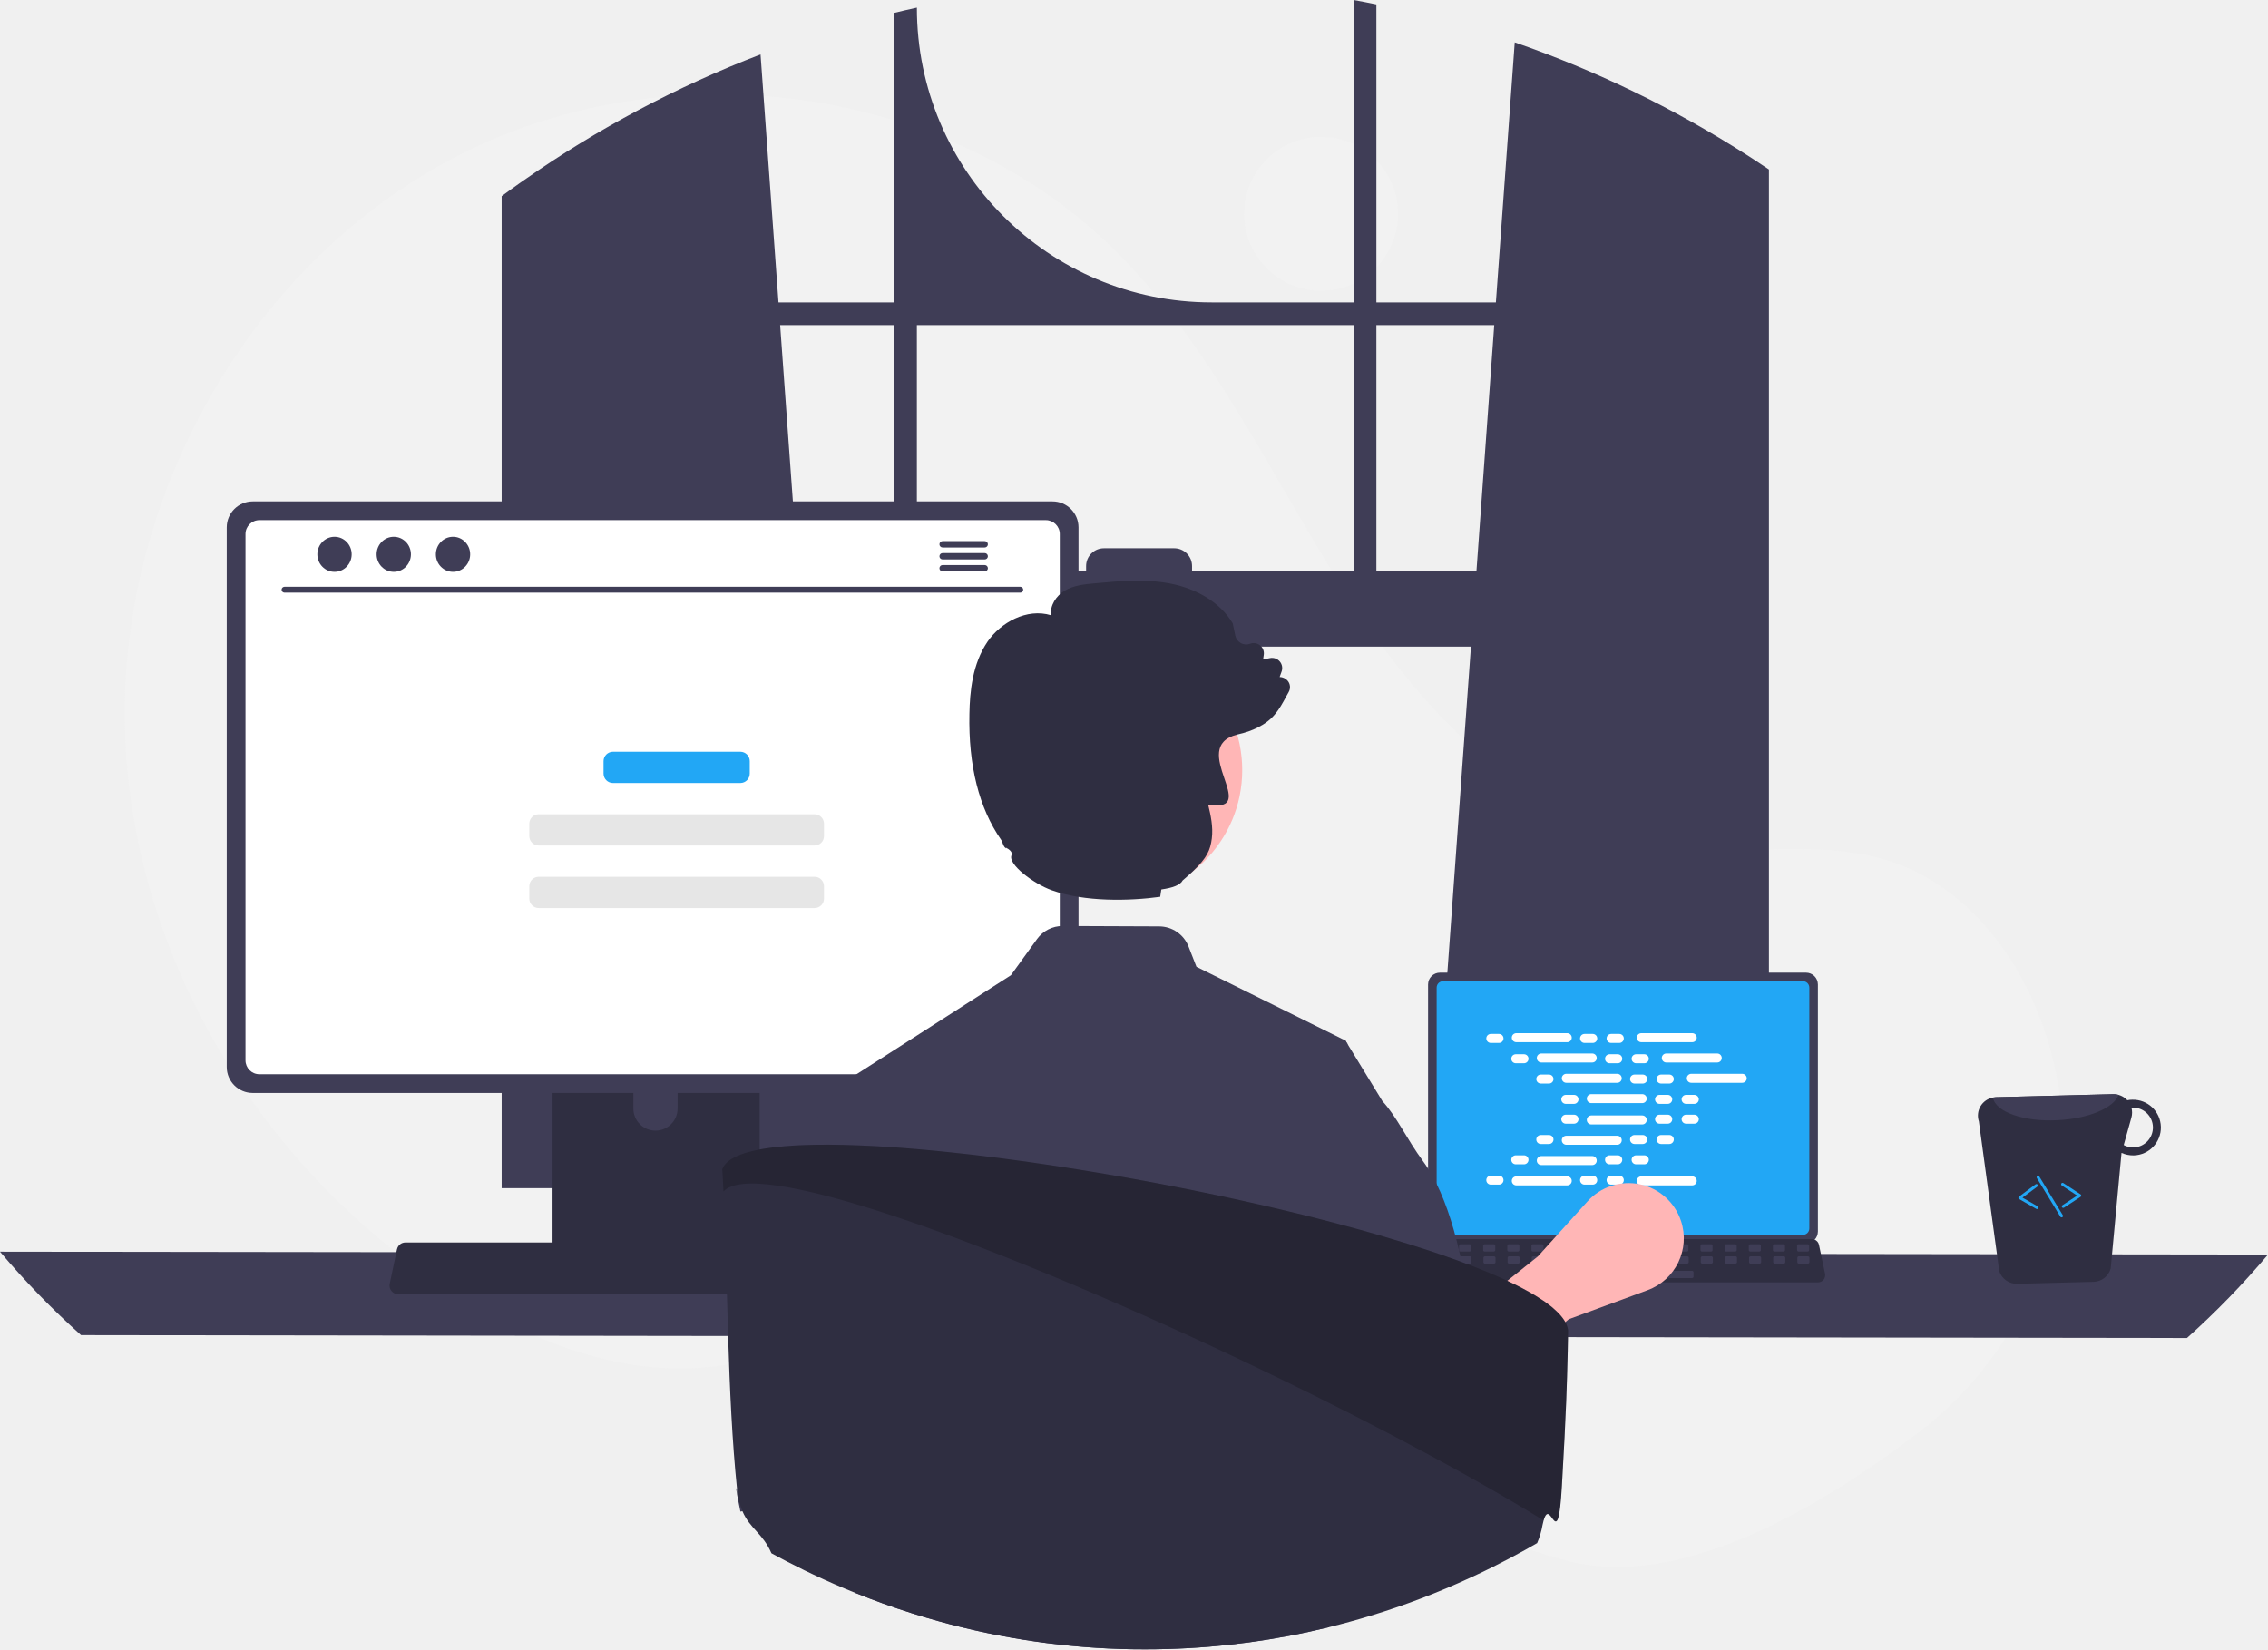
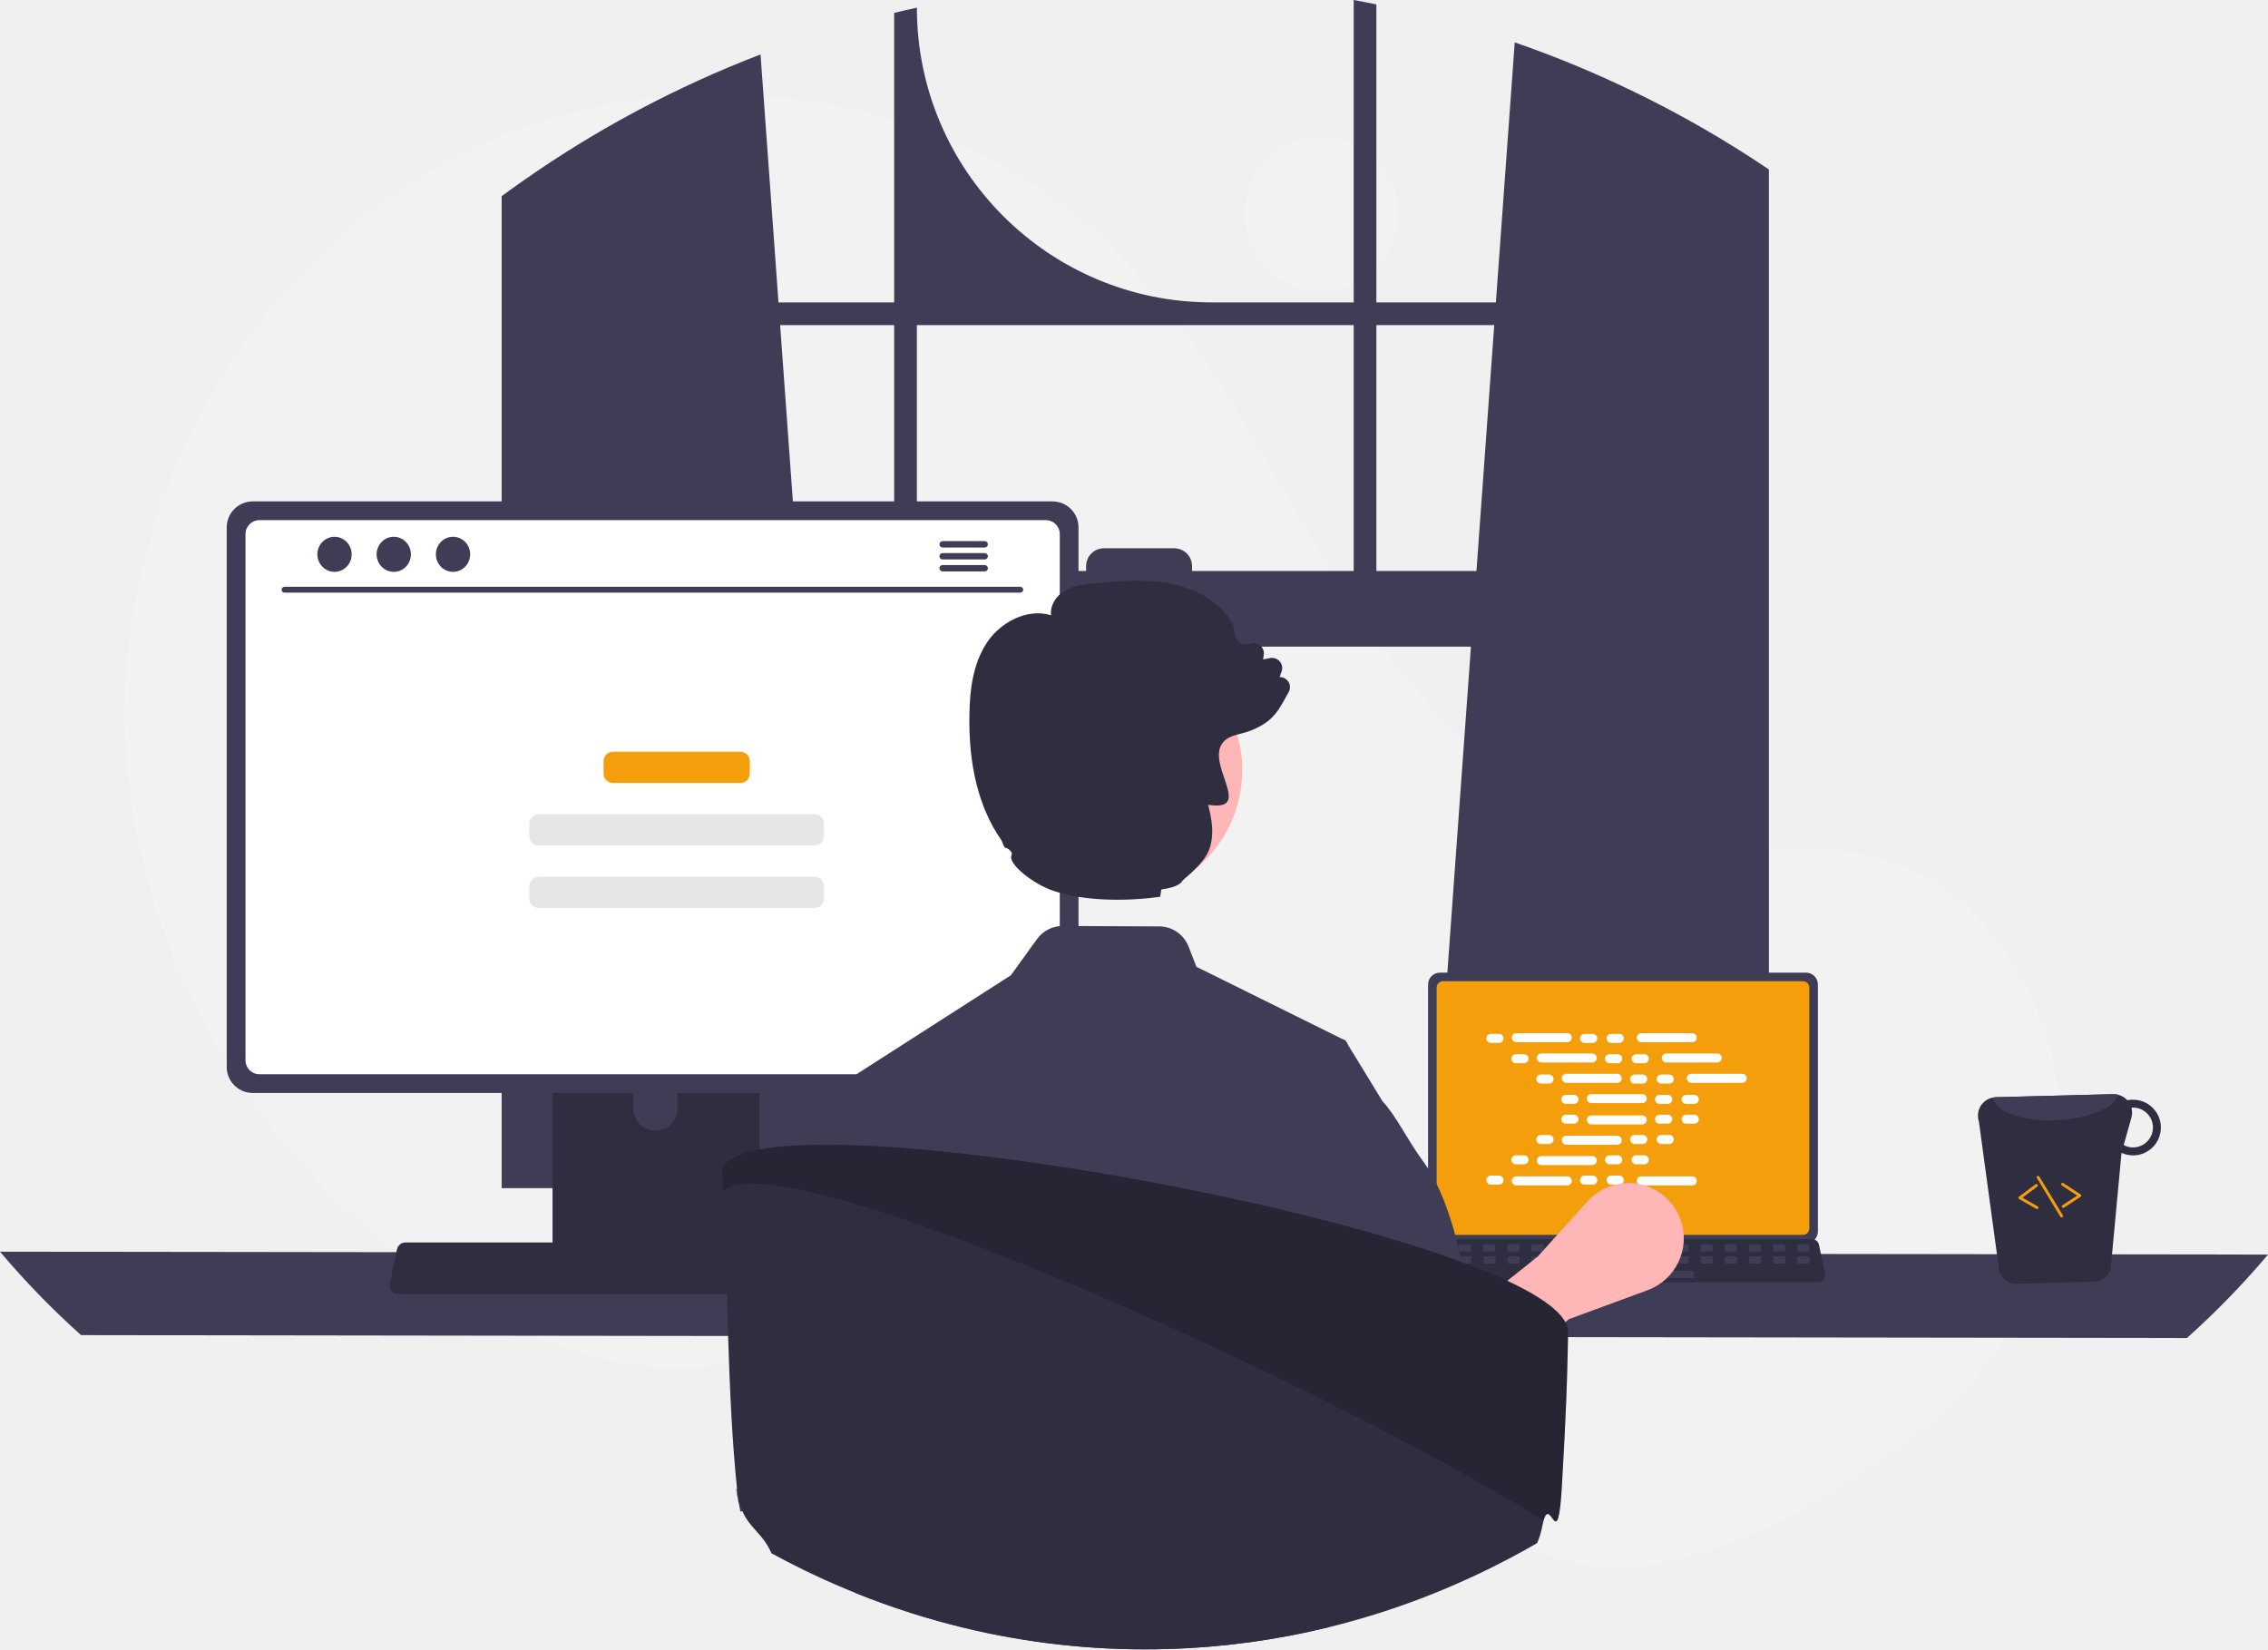
<svg xmlns="http://www.w3.org/2000/svg" width="786.82" height="572.258" viewBox="0 0 786.82 572.258" role="img" artist="Katerina Limpitsouni" source="https://undraw.co/">
  <circle cx="458.321" cy="74.182" r="26.701" fill="#f2f2f2" />
  <path d="M872.038,661.023c39.688-30.229,58.644-81.025,46.776-129.482q-.442-1.806-.934-3.604c-7.867-28.763-27.332-56.101-55.7-65.291-23.82-7.717-49.82-1.783-74.669-4.851-48.781-6.024-86.601-45.494-113.211-86.819-26.611-41.325-47.062-87.583-82.422-121.724-58.285-56.275-153.362-68.391-225.627-31.76C293.987,254.121,247.955,335.391,249.918,416.386c1.963,80.995,50.046,158.432,119.875,199.517,25.652,15.093,55.321,25.785,84.848,22.044,25.62-3.246,48.899-17.013,74.399-21.1,40.091-6.426,79.927,11.701,114.603,32.824,34.676,21.123,68.17,46.16,107.574,55.952C789.478,715.131,836.881,687.801,872.038,661.023Z" transform="translate(-206.59 -163.8711)" fill="#f2f2f2" />
  <path d="M815.016,219.191c-.87-.58-1.75-1.13-2.62-1.69a380.24,380.24,0,0,0-80.31-38.93l-6.54,90.22h-41.46v-103.39c-2.61-.54-5.24-1.05-7.87-1.53v104.92H626.946A102.27,102.27,0,0,1,524.676,166.521v-0c-2.64.57-5.26,1.18-7.88,1.83v100.44h-40.13l-6.23-86.03a380.858,380.858,0,0,0-81.94,43.53c-.44.3-.88.61-1.31.91-2.21,1.55-4.39,3.13-6.56,4.73v344.19h118.27l-2.09-28.95-11.5-158.95h231.59l-11.5,158.95-2.09,28.95h116.96v-353.45Q817.656,220.901,815.016,219.191Zm-298.22,142.78h-33.39l-6.17-85.3h39.56Zm159.42,0h-56.08v-1.69a6.18,6.18,0,0,0-6.19-6.18h-24.38a6.178,6.178,0,0,0-6.18,6.18v1.69h-58.71v-85.3h151.54Zm7.87,0v-85.3h40.89l-6.17,85.3Z" transform="translate(-206.59 -163.8711)" fill="#3f3d56" />
  <path d="M206.59,598.162a289.003,289.003,0,0,0,28.12,28.95l730.58,1a289.003,289.003,0,0,0,28.12-28.95Z" transform="translate(-206.59 -163.8711)" fill="#3f3d56" />
  <path d="M702.02,505.462v85.704a4.122,4.122,0,0,0,4.119,4.119H833.143a4.122,4.122,0,0,0,4.119-4.119v-85.704a4.124,4.124,0,0,0-4.119-4.115H706.139A4.124,4.124,0,0,0,702.02,505.462Z" transform="translate(-206.59 -163.8711)" fill="#3f3d56" />
-   <path d="M704.999,506.529V590.109a2.205,2.205,0,0,0,2.201,2.201H832.086a2.205,2.205,0,0,0,2.201-2.201V506.529a2.206,2.206,0,0,0-2.201-2.206H707.201A2.206,2.206,0,0,0,704.999,506.529Z" transform="translate(-206.59 -163.8711)" fill="#22a7f5" />
+   <path d="M704.999,506.529V590.109a2.205,2.205,0,0,0,2.201,2.201H832.086a2.205,2.205,0,0,0,2.201-2.201V506.529a2.206,2.206,0,0,0-2.201-2.206H707.201A2.206,2.206,0,0,0,704.999,506.529Z" transform="translate(-206.59 -163.8711)" fill="#f59e0b" />
  <path d="M699.364,607.881a2.47,2.47,0,0,0,1.943.93H837.299a2.502,2.502,0,0,0,2.446-3.016l-2.111-10.027a2.507,2.507,0,0,0-1.558-1.818,2.425,2.425,0,0,0-.888-.168H703.41a2.424,2.424,0,0,0-.888.168,2.507,2.507,0,0,0-1.558,1.818l-2.111,10.027A2.501,2.501,0,0,0,699.364,607.881Z" transform="translate(-206.59 -163.8711)" fill="#2f2e41" />
  <rect x="830.034" y="595.588" width="4.188" height="2.513" rx="0.488" transform="translate(1457.666 1029.819) rotate(-180)" fill="#3f3d56" />
  <rect x="821.657" y="595.588" width="4.188" height="2.513" rx="0.488" transform="translate(1440.912 1029.819) rotate(-180)" fill="#3f3d56" />
  <rect x="813.28" y="595.588" width="4.188" height="2.513" rx="0.488" transform="translate(1424.158 1029.819) rotate(-180)" fill="#3f3d56" />
  <rect x="804.903" y="595.588" width="4.188" height="2.513" rx="0.488" transform="translate(1407.404 1029.819) rotate(-180)" fill="#3f3d56" />
  <rect x="796.526" y="595.588" width="4.188" height="2.513" rx="0.488" transform="translate(1390.65 1029.819) rotate(-180)" fill="#3f3d56" />
  <rect x="788.149" y="595.588" width="4.188" height="2.513" rx="0.488" transform="translate(1373.896 1029.819) rotate(-180)" fill="#3f3d56" />
  <rect x="779.772" y="595.588" width="4.188" height="2.513" rx="0.488" transform="translate(1357.142 1029.819) rotate(-180)" fill="#3f3d56" />
  <rect x="771.395" y="595.588" width="4.188" height="2.513" rx="0.488" transform="translate(1340.388 1029.819) rotate(-180)" fill="#3f3d56" />
  <rect x="763.018" y="595.588" width="4.188" height="2.513" rx="0.488" transform="translate(1323.634 1029.819) rotate(-180)" fill="#3f3d56" />
  <rect x="754.641" y="595.588" width="4.188" height="2.513" rx="0.488" transform="translate(1306.88 1029.819) rotate(-180)" fill="#3f3d56" />
  <rect x="746.264" y="595.588" width="4.188" height="2.513" rx="0.488" transform="translate(1290.126 1029.819) rotate(-180)" fill="#3f3d56" />
  <rect x="737.887" y="595.588" width="4.188" height="2.513" rx="0.488" transform="translate(1273.372 1029.819) rotate(-180)" fill="#3f3d56" />
  <rect x="729.51" y="595.588" width="4.188" height="2.513" rx="0.488" transform="translate(1256.618 1029.819) rotate(-180)" fill="#3f3d56" />
  <rect x="721.133" y="595.588" width="4.188" height="2.513" rx="0.488" transform="translate(1239.865 1029.819) rotate(-180)" fill="#3f3d56" />
  <rect x="712.756" y="595.588" width="4.188" height="2.513" rx="0.488" transform="translate(1223.111 1029.819) rotate(-180)" fill="#3f3d56" />
  <rect x="704.379" y="595.588" width="4.188" height="2.513" rx="0.488" transform="translate(1206.357 1029.819) rotate(-180)" fill="#3f3d56" />
  <rect x="830.133" y="599.777" width="4.188" height="2.513" rx="0.488" transform="translate(1457.864 1038.196) rotate(-180)" fill="#3f3d56" />
  <rect x="821.756" y="599.777" width="4.188" height="2.513" rx="0.488" transform="translate(1441.11 1038.196) rotate(-180)" fill="#3f3d56" />
  <rect x="813.379" y="599.777" width="4.188" height="2.513" rx="0.488" transform="translate(1424.356 1038.196) rotate(-180)" fill="#3f3d56" />
  <rect x="805.002" y="599.777" width="4.188" height="2.513" rx="0.488" transform="translate(1407.602 1038.196) rotate(-180)" fill="#3f3d56" />
  <rect x="796.625" y="599.777" width="4.188" height="2.513" rx="0.488" transform="translate(1390.848 1038.196) rotate(-180)" fill="#3f3d56" />
  <rect x="788.248" y="599.777" width="4.188" height="2.513" rx="0.488" transform="translate(1374.094 1038.196) rotate(-180)" fill="#3f3d56" />
  <rect x="779.871" y="599.777" width="4.188" height="2.513" rx="0.488" transform="translate(1357.34 1038.196) rotate(-180)" fill="#3f3d56" />
  <rect x="771.494" y="599.777" width="4.188" height="2.513" rx="0.488" transform="translate(1340.586 1038.196) rotate(-180)" fill="#3f3d56" />
  <rect x="763.117" y="599.777" width="4.188" height="2.513" rx="0.488" transform="translate(1323.832 1038.196) rotate(-180)" fill="#3f3d56" />
  <rect x="754.74" y="599.777" width="4.188" height="2.513" rx="0.488" transform="translate(1307.078 1038.196) rotate(-180)" fill="#3f3d56" />
  <rect x="746.363" y="599.777" width="4.188" height="2.513" rx="0.488" transform="translate(1290.324 1038.196) rotate(-180)" fill="#3f3d56" />
  <rect x="737.986" y="599.777" width="4.188" height="2.513" rx="0.488" transform="translate(1273.57 1038.196) rotate(-180)" fill="#3f3d56" />
  <rect x="729.609" y="599.777" width="4.188" height="2.513" rx="0.488" transform="translate(1256.816 1038.196) rotate(-180)" fill="#3f3d56" />
  <rect x="721.232" y="599.777" width="4.188" height="2.513" rx="0.488" transform="translate(1240.062 1038.196) rotate(-180)" fill="#3f3d56" />
  <rect x="712.855" y="599.777" width="4.188" height="2.513" rx="0.488" transform="translate(1223.309 1038.196) rotate(-180)" fill="#3f3d56" />
  <rect x="704.478" y="599.777" width="4.188" height="2.513" rx="0.488" transform="translate(1206.555 1038.196) rotate(-180)" fill="#3f3d56" />
  <rect x="760.604" y="604.803" width="33.508" height="2.513" rx="0.488" transform="translate(1348.126 1048.248) rotate(-180)" fill="#3f3d56" />
  <rect x="515.631" y="358.737" width="5.966" height="3.122" rx="1.561" fill="#fff" />
  <rect x="548.154" y="358.737" width="5.966" height="3.122" rx="1.561" fill="#fff" />
  <rect x="557.369" y="358.737" width="5.966" height="3.122" rx="1.561" fill="#fff" />
  <rect x="524.477" y="358.477" width="20.796" height="3.122" rx="1.561" fill="#fff" />
  <rect x="567.841" y="358.477" width="20.796" height="3.122" rx="1.561" fill="#fff" />
  <rect x="524.304" y="365.784" width="5.966" height="3.122" rx="1.561" fill="#fff" />
  <rect x="556.827" y="365.784" width="5.966" height="3.122" rx="1.561" fill="#fff" />
  <rect x="566.042" y="365.784" width="5.966" height="3.122" rx="1.561" fill="#fff" />
  <rect x="533.15" y="365.523" width="20.796" height="3.122" rx="1.561" fill="#fff" />
  <rect x="576.514" y="365.523" width="20.796" height="3.122" rx="1.561" fill="#fff" />
  <rect x="532.977" y="372.83" width="5.966" height="3.122" rx="1.561" fill="#fff" />
  <rect x="565.5" y="372.83" width="5.966" height="3.122" rx="1.561" fill="#fff" />
  <rect x="574.715" y="372.83" width="5.966" height="3.122" rx="1.561" fill="#fff" />
  <rect x="541.823" y="372.57" width="20.796" height="3.122" rx="1.561" fill="#fff" />
  <rect x="585.187" y="372.57" width="20.796" height="3.122" rx="1.561" fill="#fff" />
  <rect x="541.649" y="379.877" width="5.966" height="3.122" rx="1.561" fill="#fff" />
  <rect x="574.172" y="379.877" width="5.966" height="3.122" rx="1.561" fill="#fff" />
  <rect x="583.387" y="379.877" width="5.966" height="3.122" rx="1.561" fill="#fff" />
  <rect x="550.496" y="379.617" width="20.796" height="3.122" rx="1.561" fill="#fff" />
  <rect x="548.154" y="407.898" width="5.966" height="3.122" rx="1.561" fill="#fff" />
  <rect x="557.369" y="407.898" width="5.966" height="3.122" rx="1.561" fill="#fff" />
  <rect x="567.841" y="408.158" width="20.796" height="3.122" rx="1.561" fill="#fff" />
  <rect x="515.631" y="407.898" width="5.966" height="3.122" rx="1.561" fill="#fff" />
  <rect x="524.477" y="408.158" width="20.796" height="3.122" rx="1.561" fill="#fff" />
  <rect x="524.304" y="400.851" width="5.966" height="3.122" rx="1.561" fill="#fff" />
  <rect x="556.827" y="400.851" width="5.966" height="3.122" rx="1.561" fill="#fff" />
  <rect x="566.042" y="400.851" width="5.966" height="3.122" rx="1.561" fill="#fff" />
  <rect x="533.15" y="401.111" width="20.796" height="3.122" rx="1.561" fill="#fff" />
  <rect x="532.977" y="393.804" width="5.966" height="3.122" rx="1.561" fill="#fff" />
  <rect x="565.5" y="393.804" width="5.966" height="3.122" rx="1.561" fill="#fff" />
  <rect x="574.715" y="393.804" width="5.966" height="3.122" rx="1.561" fill="#fff" />
  <rect x="541.823" y="394.064" width="20.796" height="3.122" rx="1.561" fill="#fff" />
  <rect x="541.649" y="386.758" width="5.966" height="3.122" rx="1.561" fill="#fff" />
  <rect x="574.172" y="386.758" width="5.966" height="3.122" rx="1.561" fill="#fff" />
  <rect x="583.387" y="386.758" width="5.966" height="3.122" rx="1.561" fill="#fff" />
  <rect x="550.496" y="387.018" width="20.796" height="3.122" rx="1.561" fill="#fff" />
  <path d="M711.507,654.353l-13.35-21.102,41.902-33.403,17.295-19.161a19.161,19.161,0,0,1,32.418,6.828h0a19.161,19.161,0,0,1-11.57,23.991l-27.349,10.075Z" transform="translate(-206.59 -163.8711)" fill="#ffb6b6" />
  <path d="M398.28,501.352v102.56h71.85v-102.56a3.448,3.448,0,0,0-2.43-3.3,3.175,3.175,0,0,0-1.03-.16H401.75A3.463,3.463,0,0,0,398.28,501.352Zm28.04,35.24a7.67,7.67,0,0,1,15.34,0v11.9a7.67,7.67,0,0,1-15.34,0Z" transform="translate(-206.59 -163.8711)" fill="#2f2e41" />
  <path d="M398.06,600.632v9.89a1.946,1.946,0,0,0,1.93,1.94h68.43a1.94,1.94,0,0,0,1.93-1.94v-9.89Z" transform="translate(-206.59 -163.8711)" fill="#3f3d56" />
  <path d="M285.25,346.832V534.092a9.007,9.007,0,0,0,9,9h277.5a9.007,9.007,0,0,0,9-9V346.832a9.011,9.011,0,0,0-9-8.99H294.25A9.012,9.012,0,0,0,285.25,346.832Z" transform="translate(-206.59 -163.8711)" fill="#3f3d56" />
  <path d="M291.76,349.162v182.62a4.818,4.818,0,0,0,4.81,4.81H569.44a4.818,4.818,0,0,0,4.81-4.81v-182.62a4.82,4.82,0,0,0-4.81-4.82H296.57A4.821,4.821,0,0,0,291.76,349.162Z" transform="translate(-206.59 -163.8711)" fill="#fff" />
  <path d="M342.4,611.792a2.948,2.948,0,0,0,2.32,1.11h162.34a2.987,2.987,0,0,0,2.92-3.6l-2.52-11.97a2.993,2.993,0,0,0-1.86-2.17,2.895,2.895,0,0,0-1.06-.2H347.23a2.894,2.894,0,0,0-1.06.2,2.992,2.992,0,0,0-1.86,2.17l-2.52,11.97A2.985,2.985,0,0,0,342.4,611.792Z" transform="translate(-206.59 -163.8711)" fill="#2f2e41" />
  <path d="M560.585,369.499H305.261a1.016,1.016,0,0,1,0-2.031H560.585a1.016,1.016,0,0,1,0,2.031Z" transform="translate(-206.59 -163.8711)" fill="#3f3d56" />
  <ellipse cx="116.051" cy="192.33" rx="5.95" ry="6.083" fill="#3f3d56" />
  <ellipse cx="136.607" cy="192.33" rx="5.95" ry="6.083" fill="#3f3d56" />
  <ellipse cx="157.163" cy="192.33" rx="5.95" ry="6.083" fill="#3f3d56" />
  <path d="M548.206,351.622h-14.6a1.105,1.105,0,0,0,0,2.21h14.6a1.105,1.105,0,0,0,0-2.21Z" transform="translate(-206.59 -163.8711)" fill="#3f3d56" />
  <path d="M548.206,355.772h-14.6a1.105,1.105,0,0,0,0,2.21h14.6a1.105,1.105,0,0,0,0-2.21Z" transform="translate(-206.59 -163.8711)" fill="#3f3d56" />
  <path d="M548.206,359.922h-14.6a1.105,1.105,0,0,0,0,2.21h14.6a1.105,1.105,0,0,0,0-2.21Z" transform="translate(-206.59 -163.8711)" fill="#3f3d56" />
  <path d="M900.186,604.972a6.416,6.416,0,0,0,6.183,4.331l26.492-.682a6.329,6.329,0,0,0,5.981-4.657l3.749-40.087a9.794,9.794,0,0,0,4.238.871,9.661,9.661,0,1,0-.485-19.317,8.184,8.184,0,0,0-1.736.181,6.548,6.548,0,0,0-4.874-2.103l-40.751,1.052a5.853,5.853,0,0,0-1.005.125,6.365,6.365,0,0,0-4.873,8.265Zm43.173-43.817,2.668-9.553a6.506,6.506,0,0,0,.02-3.375c.129-0.0.244-.062.373-.062a6.91,6.91,0,0,1,.324,13.817A6.505,6.505,0,0,1,943.359,561.156Z" transform="translate(-206.59 -163.8711)" fill="#2f2e41" />
  <path d="M897.978,544.686c.868,4.964,10.629,8.454,22.366,7.847,10.793-.497,19.617-4.287,21.234-8.778a6.025,6.025,0,0,0-1.844-.246l-40.751,1.052A5.853,5.853,0,0,0,897.978,544.686Z" transform="translate(-206.59 -163.8711)" fill="#3f3d56" />
-   <path d="M922.494,582.944a.497.497,0,0,0,.151-.066l5.753-3.766a.499.499,0,0,0,0-.836l-5.98-3.917a.5.5,0,1,0-.548.836l5.341,3.498-5.114,3.348a.5.5,0,0,0,.396.903Z" transform="translate(-206.59 -163.8711)" fill="#22a7f5" />
-   <path d="M913.408,583.363a.5.5,0,0,0,.126-.918l-5.303-3.04,5.126-3.807a.5.5,0,1,0-.596-.802l-5.739,4.263a.5.5,0,0,0,.049.835l5.965,3.42A.5.5,0,0,0,913.408,583.363Z" transform="translate(-206.59 -163.8711)" fill="#22a7f5" />
-   <path d="M921.922,586.244a.482.482,0,0,0,.137-.058.5.5,0,0,0,.168-.687l-8.155-13.408a.5.5,0,0,0-.854.521l8.155,13.408A.5.5,0,0,0,921.922,586.244Z" transform="translate(-206.59 -163.8711)" fill="#22a7f5" />
-   <rect x="209.385" y="260.827" width="50.719" height="10.846" rx="3.264" fill="#22a7f5" />
+   <path d="M922.494,582.944a.497.497,0,0,0,.151-.066l5.753-3.766a.499.499,0,0,0,0-.836l-5.98-3.917a.5.5,0,1,0-.548.836l5.341,3.498-5.114,3.348a.5.5,0,0,0,.396.903Z" transform="translate(-206.59 -163.8711)" fill="#f59e0b" />
+   <path d="M913.408,583.363a.5.5,0,0,0,.126-.918l-5.303-3.04,5.126-3.807a.5.5,0,1,0-.596-.802l-5.739,4.263a.5.5,0,0,0,.049.835l5.965,3.42A.5.5,0,0,0,913.408,583.363Z" transform="translate(-206.59 -163.8711)" fill="#f59e0b" />
+   <path d="M921.922,586.244a.482.482,0,0,0,.137-.058.5.5,0,0,0,.168-.687l-8.155-13.408a.5.5,0,0,0-.854.521l8.155,13.408A.5.5,0,0,0,921.922,586.244Z" transform="translate(-206.59 -163.8711)" fill="#f59e0b" />
+   <rect x="209.385" y="260.827" width="50.719" height="10.846" rx="3.264" fill="#f59e0b" />
  <rect x="183.626" y="282.519" width="102.236" height="10.846" rx="3.264" fill="#e6e6e6" />
  <rect x="183.626" y="304.21" width="102.236" height="10.846" rx="3.264" fill="#e6e6e6" />
  <path d="M497.301,540.717l.217.684.011.023,6.525,19.838,7.506,22.861,14.123,42.961.137,6.673v.023l1.049,53.684-2.909,7.278,3.274,11.932s-1.506-18.037-9.582-7.679c-4.574,5.886-9.925,11.91-14.317,17.556q9.6,3.884,19.507,7.027c1.426.456,2.863.89,4.301,1.323q.462.137.924.274a266.863,266.863,0,0,0,67.351,10.826c1.186.034,2.35.057,3.479.08.399.011.787.023,1.175.023,1.278.011,2.544.023,3.822.023q3.867,0,7.7-.114a266.853,266.853,0,0,0,56.091-7.586c-.125-7.586-.468-16.45-.958-25.918-.228-4.643-5.35-9.674-5.658-14.533-.217-3.65,4.381-7.084,4.141-10.792-1.551-22.827-3.491-14.064-4.928-30.229q-.222-2.379-.411-4.552c-.924-10.381-1.563-16.872-1.563-16.872l6.137-38.683,9.639-60.734-.742-1.221-.833-.411-50.844-25.165-2.761-7.073a10.979,10.979,0,0,0-10.141-6.947l-33.493-.137a10.931,10.931,0,0,0-8.909,4.529l-9.069,12.56Z" transform="translate(-206.59 -163.8711)" fill="#3f3d56" />
  <path d="M533.407,617.525,525.82,633.758l-5.179,11.088-8.909,46.646-4.46,4.734L503.45,679.467l-39.998,8.881c-1.312-7.29-.351.247-1.161-7.75.228-.228.468-.456.707-.685.639-.593,1.175-1.152,1.164-1.688-.456-27.584.913-74.526,12.343-102.966a60.053,60.053,0,0,1,7.027-13.107c.228-.308.445-.616.662-.924,5.27-7.381,8.601-14.647,13.324-19.815v-.011a.53.53,0,0,0,.08-.08.157.157,0,0,0,.046-.034l32.443-17.203,1.392,39.105.992,28.109Z" transform="translate(-206.59 -163.8711)" fill="#3f3d56" />
  <path d="M650.391,622.135l9.476,20.275,3.307,7.061,8.907,46.642,4.446,4.723,3.83-16.755,1.8-.369,32.459-6.722,9.461,30.046a17.984,17.984,0,0,0-3.261-22.506c-.646-.585-1.184-1.154-1.169-1.692.538-32.443-1.446-91.684-19.367-116.066-5.692-7.738-9.107-15.445-14.076-20.829-.015-.015-.015-.031-.031-.031L674.081,526.114l-.738-1.215-.831-.415Z" transform="translate(-206.59 -163.8711)" fill="#3f3d56" />
  <circle id="a657ec4b-47ce-4d2a-9c58-81a811696ca9" data-name="Ellipse 5" cx="386.397" cy="267.201" r="44.558" fill="#ffb6b6" />
  <path d="M653.212,399.948a3.759,3.759,0,0,0-2.69-1.19l.67-1.86a3.528,3.528,0,0,0-3.96-4.7l-2.44.47.23-1.63a3.534,3.534,0,0,0-4.73-3.82,3.766,3.766,0,0,1-3.24-.23,3.846,3.846,0,0,1-1.92-2.61l-.85-4.1-.09-.22c-4.14-6.9-12.1-11.92-21.84-13.76-8.67-1.65-17.56-.81-26.13-.02-3.4.32-7.24.68-10.44,2.64-2.72,1.68-5.02,5.04-4.55,8.43-8.45-2.59-17.51,2.58-22,9.1-5.32,7.76-6.19,17.48-6.33,25.08-.38,17.98,3.33,32.69,11,43.73.56.8.7,2.47,1.81,3.03l-.23-.37c1.24.62,2.5,1.62,2.03,2.69-1.35,3.08,7.62,9.89,13.94,12.14,11.53,4.11,26.86,3.76,37.64,2.28l.38-2.55c3.89-.53,6.63-1.54,7.4-3.12,1.36-1.16,2.52-2.2,3.53-3.16l.01-.01c.02-.02.06-.05.08-.07,4.87-4.67,6-7.33,6.51-11.38.49-3.97-.38-8-1.27-11.63,18.74,2.9-7.38-19.96,10.08-24.38a5.434,5.434,0,0,1,.61-.15c.51-.12,1.02-.24,1.51-.38a26.448,26.448,0,0,0,6.72-2.87c4.88-2.97,6.49-6.91,9.01-11.35A3.427,3.427,0,0,0,653.212,399.948Z" transform="translate(-206.59 -163.8711)" fill="#2f2e41" />
  <path d="M750.582,625.308c-.01,1.75-.03,4.2-.11,7.23q-.015.63-.03,1.29c-.13,5.57-.26,10.24-.47,15.43-.01.36-.02.71-.04,1.07-.28,7.24-.72,15.67-1.48,29.02-1.41,24.66-3.87,3.39-6.34,12.04-.12.43-.25.94-.37,1.54a27.916,27.916,0,0,1-1.88,6.33c-1.31.78-2.66,1.53-3.99,2.28-3.79,2.11-7.64,4.14-11.52,6.07-2.18,1.08-4.37,2.14-6.57,3.16-.35.16-.69.32-1.03.47a270.887,270.887,0,0,1-34.75,13.26c-2.32.7-4.63,1.38-6.97,2.01-2.44.68-4.88,1.32-7.35,1.92a266.893,266.893,0,0,1-56.09,7.59c-2.55.08-5.12.11-7.7.11-1.28,0-2.54-.01-3.82-.02-.39,0-.78-.01-1.17-.02-1.13-.03-2.3-.05-3.48-.08a266.663,266.663,0,0,1-67.35-10.83l-.93-.27c-1.44-.44-2.87-.87-4.3-1.33q-9.9-3.135-19.51-7.02-7.335-2.955-14.5-6.34a.339.339,0,0,1-.12-.06c-1-.46-2.01-.94-3.01-1.43-.13-.07-.27-.14-.41-.21q-5.595-2.73-11.07-5.72c-3.07-7.05-7.39-8.4-10.07-14.6a25.874,25.874,0,0,1-1.68-5.74c0-.02-.01-.04-.01-.07.28,3.72-1.19-6.6-.01-.04-.01-.12-.02-.25-.03-.4-.03-.36-.07-.8-.13-1.35-3.43-33.49-3.21-71.79-4.7-103.35q-.15-3.06-.31-5.86c-.03-.62-.07-1.23-.11-1.83.07-.18.15-.37.24-.55a1.002,1.002,0,0,1,.07-.15,1.623,1.623,0,0,1,.1-.18c.02-.03.05-.07.07-.1a.917.917,0,0,1,.05-.1c.09-.14.19-.29.3-.43.05-.06.09-.11.14-.16a.808.808,0,0,1,.12-.14.637.637,0,0,1,.11-.13c.04-.04.08-.09.13-.14a.302.302,0,0,1,.08-.08,2.033,2.033,0,0,1,.26-.25,9.624,9.624,0,0,1,1.14-.9c.14-.09.29-.18.43-.28a19.135,19.135,0,0,1,3.17-1.52c.38-.14.76-.27,1.17-.41.15-.04.29-.09.44-.14.22-.07.44-.14.67-.19,1.14-.34,2.37-.63,3.7-.9.16-.03.33-.06.5-.1.24-.05.49-.09.74-.13.34-.06.69-.12,1.04-.18,2.97-.47,6.34-.82,10.06-1.05q.525-.03,1.05-.06c.41-.02.82-.04,1.24-.06.35-.02.71-.03,1.07-.04.35-.02.71-.03,1.08-.04,1.01-.03,2.05-.06,3.11-.08,3.02-.06,6.2-.04,9.54.03,1.55.04,3.13.08,4.75.15.11,0,.21.01.31.01,1.41.05,2.83.11,4.29.19,1.02.05,2.05.1,3.08.16.97.06,1.95.12,2.94.19.77.04,1.54.1,2.32.15.66.05,1.32.1,1.98.14l.9.06c.49.04.98.07,1.48.12,1.1.09,2.2.18,3.32.27,1.11.1,2.24.2,3.37.3s2.27.21,3.41.32c.12.01.23.02.34.03,1.04.11,2.08.21,3.13.32.24.02.49.04.73.07,1.001.101,2.022.218,3.032.326.31.033.618.066.929.1.791.086,1.572.161,2.368.254,1.05.12,2.12.23,3.16.37.81.09,1.62.18,2.43.28,1.27.15,2.56.31,3.85.48.49.06.98.12,1.47.19,3.68.46,7.4.97,11.18,1.5,5.73.81,11.55,1.69,17.41,2.64q8.805,1.425,17.71,3.01c1.5.27,3,.54,4.51.82q1.02.195,2.04.39c1.16.21,2.32.43,3.48.65,1.16.22,2.32.44,3.48.67,1.38.27,2.77.54,4.15.81,9.09,1.8,18.13,3.72,26.95,5.73,1.45.33,2.9.67,4.34,1q4.32,1.005,8.56,2.04c.78.18,1.55.37,2.32.56,1.92.48,3.84.96,5.73,1.45l.33.09c1.39.34,2.75.69,4.11,1.05q4.815,1.26,9.47,2.55,3.09.855,6.11,1.73c3.01.87,5.96,1.75,8.83,2.64.71.22,1.42.44,2.12.65,2.1.65,4.17,1.31,6.18,1.97,1.6.52,3.16,1.05,4.7,1.58q2.31.795,4.53,1.59c.95.34,1.89.7,2.83,1.04,1.35.5,2.68,1,3.98,1.5.4.15.79.31,1.18.46.25.11.49.2.73.3.47.19.95.37,1.41.56.47.18.93.37,1.39.57.45.18.91.37,1.35.56.45.18.89.37,1.33.57.37.15.73.31,1.08.47.71.31,1.42.62,2.11.94.34.16.68.31,1.02.47l.78.36c.11.06.22.11.33.16.25.12.51.25.76.37.58.27,1.15.56,1.71.83.75.38,1.48.76,2.18,1.13.71.38,1.4.76,2.06,1.13.11.06.21.12.32.18.15.08.3.17.45.25.51.29,1,.59,1.49.88.96.59,1.87,1.17,2.72,1.75.19.13.37.26.56.38.63.45,1.23.89,1.79,1.34,0,.01,0,.01.01.01.19.14.37.29.55.43.15.14.31.26.46.4.52.45,1,.88,1.44,1.32a5.667,5.667,0,0,1,.42.43,1.208,1.208,0,0,1,.16.16c.2.2.38.4.55.6a.553.553,0,0,1,.07.09c.24.28.46.56.67.84.1.14.21.28.3.42.12.17.24.35.34.52.09.14.17.29.25.43a7.257,7.257,0,0,1,.54,1.13,5.241,5.241,0,0,1,.27.82A5.844,5.844,0,0,1,750.582,625.308Z" transform="translate(-206.59 -163.8711)" fill="#2f2e41" />
  <path d="M750.582,625.308c-.01,1.75-.03,4.2-.11,7.23-.01.42-.03.85-.04,1.29-.1,4.25-.25,9.5-.46,15.43-.01.36-.02.71-.04,1.07-.28,7.24-.72,15.67-1.48,29.02-1.41,24.66-3.87,3.39-6.34,12.04-6.86-4.22-14.38-8.64-22.42-13.18q-2.175-1.23-4.39-2.47c-16.08-8.97-34.04-18.37-52.79-27.68-.74-.37-1.49-.74-2.23-1.1-42.95-21.23-89.83-41.88-127.81-55.66-7.33-2.66-14.33-5.06-20.91-7.17-13.86-4.43-25.84-7.53-35.06-8.87-9.6-1.4-16.23-.9-18.91,1.99q-.15-3.06-.31-5.86-.06-.93-.12-1.83c.062-.165.142-.322.22-.48.011-.023.019-.047.03-.07a1.002,1.002,0,0,1,.07-.15,1.623,1.623,0,0,1,.1-.18,1.06,1.06,0,0,1,.12-.2c.09-.14.19-.29.3-.43a3.483,3.483,0,0,1,.26-.3.637.637,0,0,1,.11-.13c.04-.04.08-.09.13-.14a.302.302,0,0,1,.08-.08,2.033,2.033,0,0,1,.26-.25,9.624,9.624,0,0,1,1.14-.9c.14-.09.29-.18.43-.28a19.135,19.135,0,0,1,3.17-1.52c.38-.14.76-.27,1.17-.41.15-.04.29-.09.44-.14.22-.07.44-.14.67-.19,1.14-.34,2.37-.63,3.7-.9.4-.08.82-.16,1.24-.23.34-.06.69-.12,1.04-.18,2.97-.47,6.34-.82,10.06-1.05q.525-.03,1.05-.06c.41-.02.82-.04,1.24-.06.35-.02.71-.03,1.07-.04.35-.02.71-.03,1.08-.04,1.01-.03,2.05-.06,3.11-.08,3.02-.05,6.2-.03,9.54.04,1.55.03,3.13.08,4.75.15.1,0,.21.01.31.01,1.41.04,2.84.11,4.29.18,1.02.05,2.05.1,3.08.16.97.06,1.95.12,2.94.19.77.04,1.54.1,2.32.15.66.05,1.32.1,1.98.14.79.06,1.58.12,2.38.18,1.1.09,2.2.18,3.32.27,1.11.1,2.24.2,3.37.3s2.27.21,3.41.32c.12.01.23.02.34.03,1.04.11,2.08.21,3.13.32q8.73.885,17.97,2.07,5.52.705,11.18,1.51c5.73.81,11.55,1.69,17.41,2.63q8.805,1.425,17.71,3.01c1.5.27,3,.54,4.51.82q2.76.51,5.52,1.04c1.16.22,2.32.44,3.48.67,1.38.27,2.77.54,4.15.81,9.09,1.8,18.13,3.72,26.95,5.73,1.45.33,2.9.67,4.34,1q4.32,1.005,8.56,2.04c.78.19,1.55.38,2.32.57q2.895.72,5.73,1.44v.01c.11.02.22.05.33.08,1.38.35,2.75.7,4.11,1.06q4.815,1.26,9.47,2.54c2.06.58,4.1,1.15,6.11,1.73,3.01.88,5.96,1.76,8.83,2.64.71.22,1.42.44,2.12.65q3.15.99,6.18,1.97c1.6.52,3.16,1.05,4.7,1.58q2.31.795,4.53,1.59c.96.34,1.9.69,2.83,1.03,1.36.5,2.68,1,3.98,1.51.4.15.79.31,1.18.46.73.28,1.44.57,2.14.86.47.18.93.37,1.39.57.45.18.91.37,1.35.56.45.18.89.37,1.33.57.37.15.73.31,1.08.47.71.31,1.42.62,2.11.94.34.16.68.31,1.02.47l.78.36c.11.06.22.11.33.16.85.4,1.67.8,2.47,1.2.75.38,1.48.76,2.18,1.13.83.44,1.62.87,2.38,1.31.15.08.3.17.45.25.51.29,1,.59,1.49.88.96.59,1.87,1.17,2.72,1.75.84.58,1.62,1.15,2.35,1.72,0,.01,0,.01.01.01.35.28.69.56,1.01.83.52.45,1,.88,1.44,1.32a5.667,5.667,0,0,1,.42.43,1.208,1.208,0,0,1,.16.16c.21.23.42.46.62.69.24.28.46.56.67.84.1.14.21.28.3.42.12.17.24.35.34.52.09.14.17.29.25.43a7.257,7.257,0,0,1,.54,1.13,6.053,6.053,0,0,1,.27.82A5.844,5.844,0,0,1,750.582,625.308Z" transform="translate(-206.59 -163.8711)" opacity="0.2" />
</svg>
